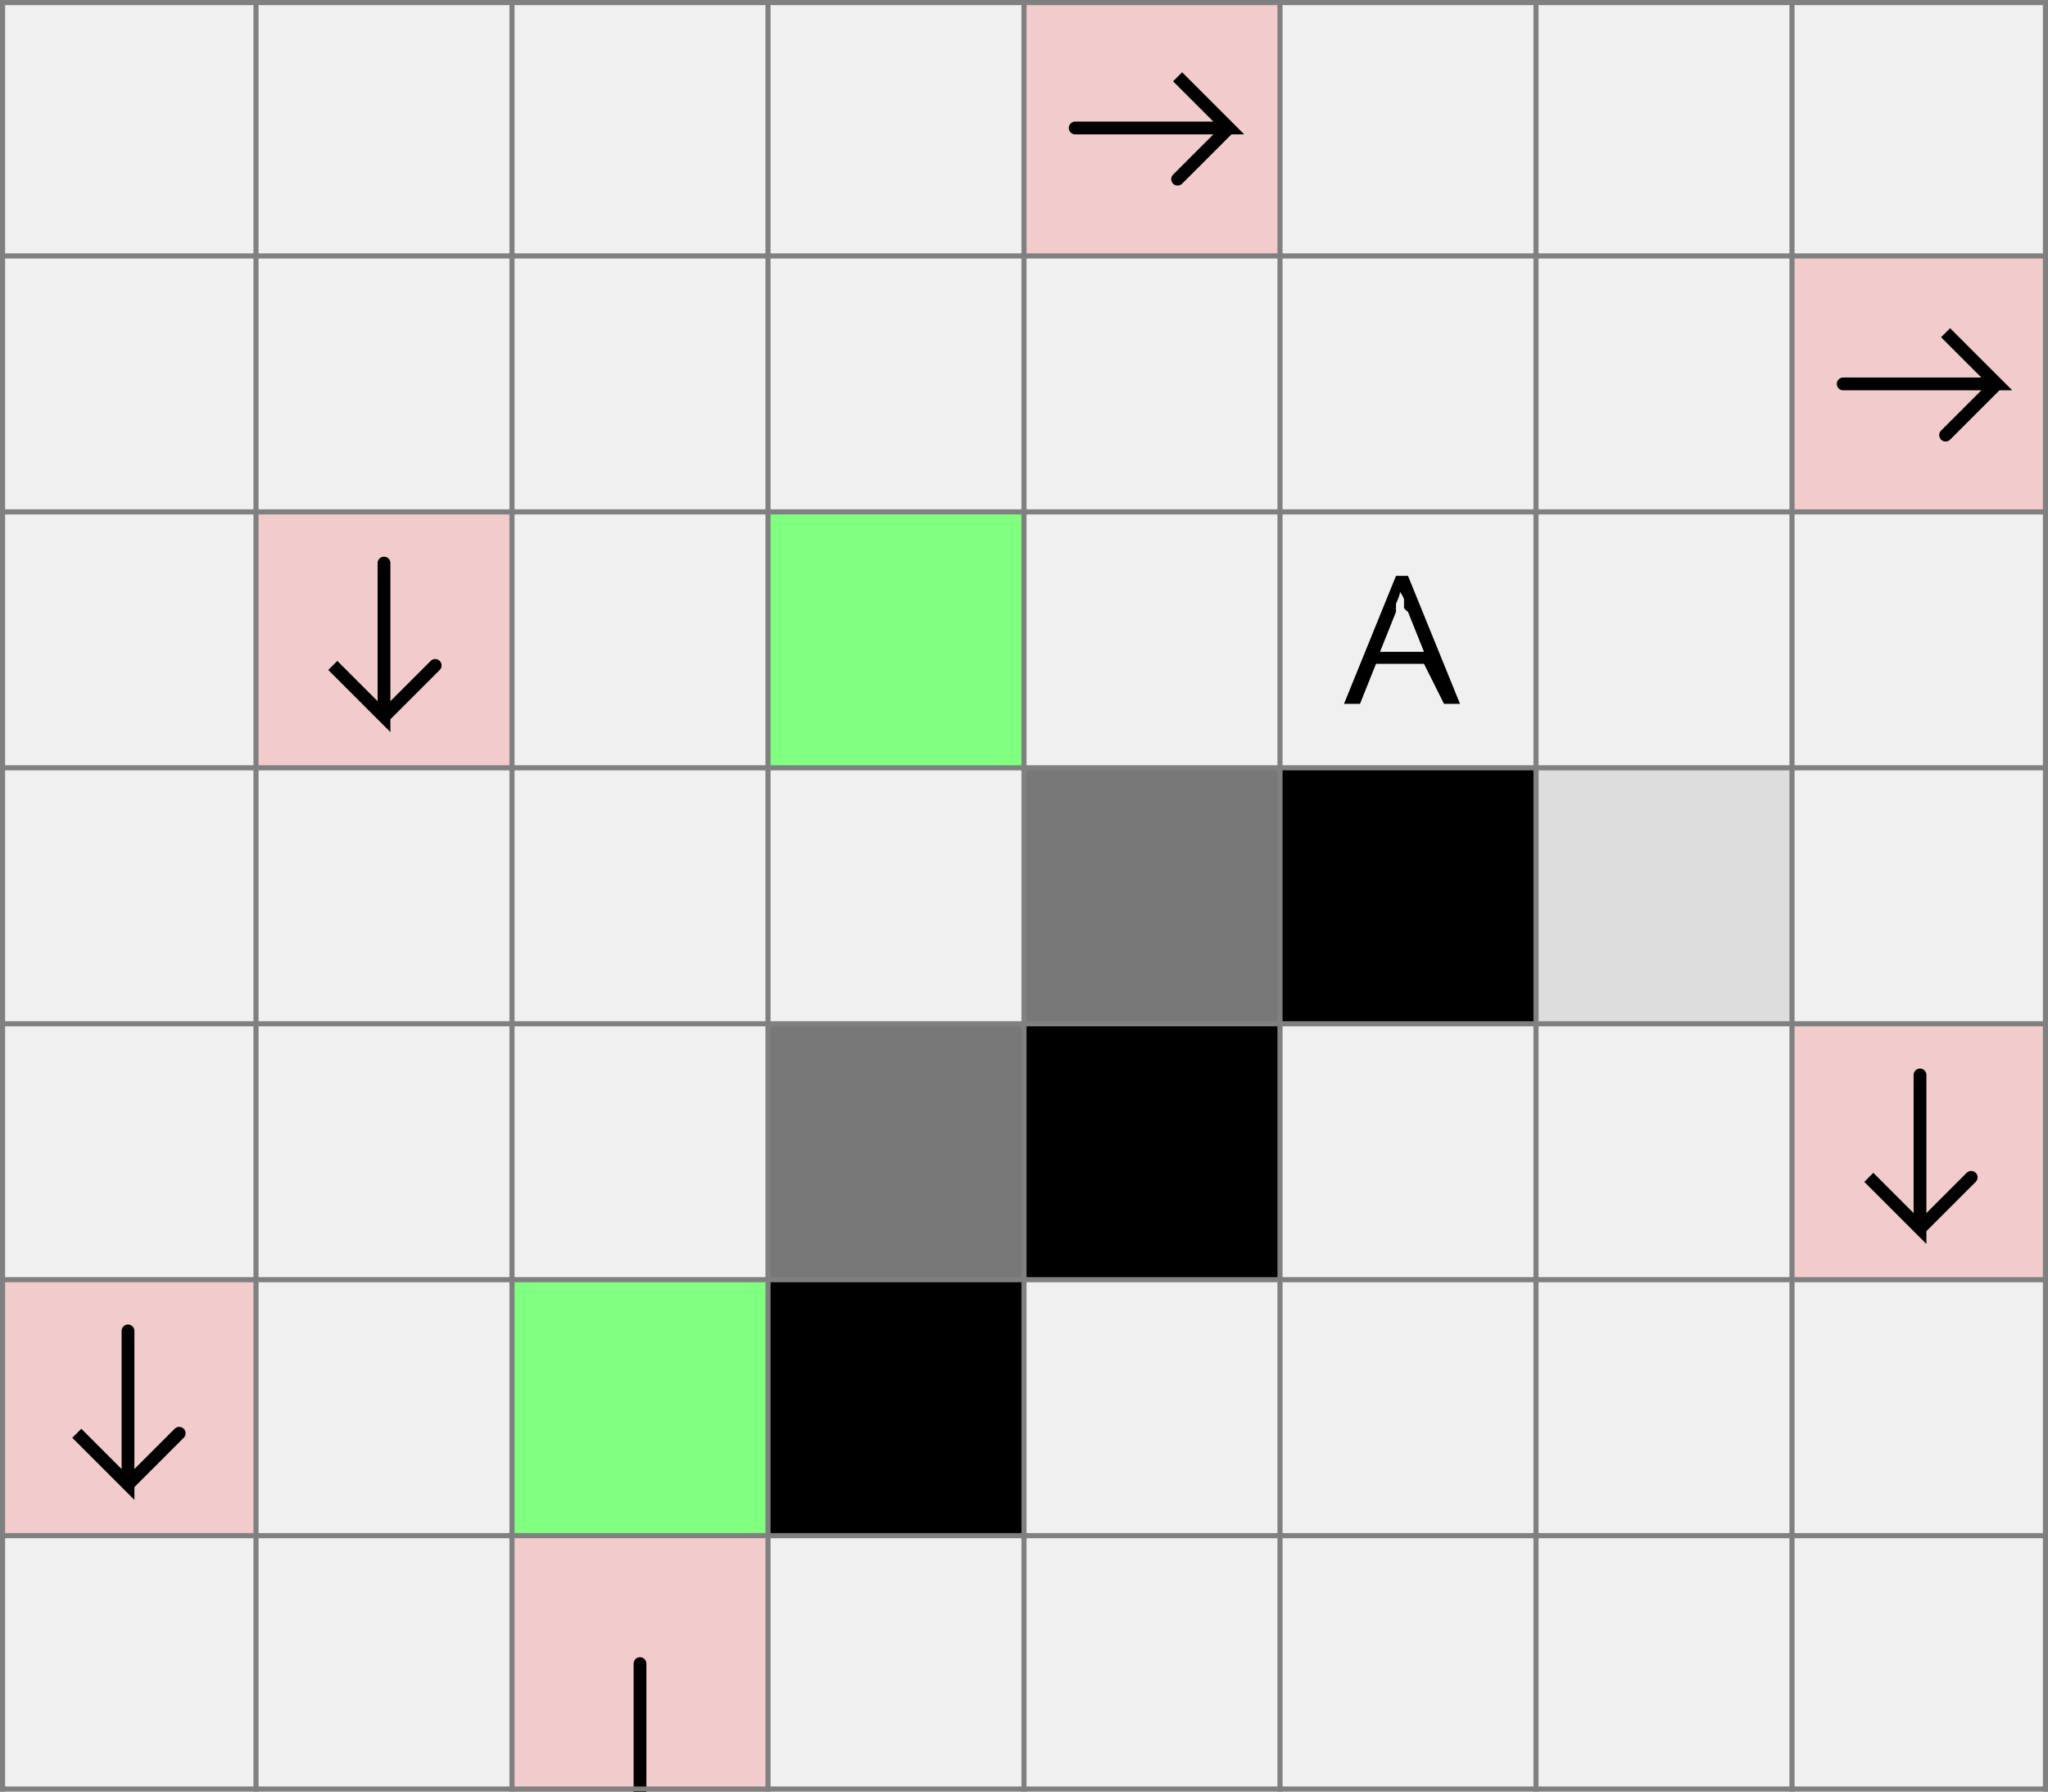
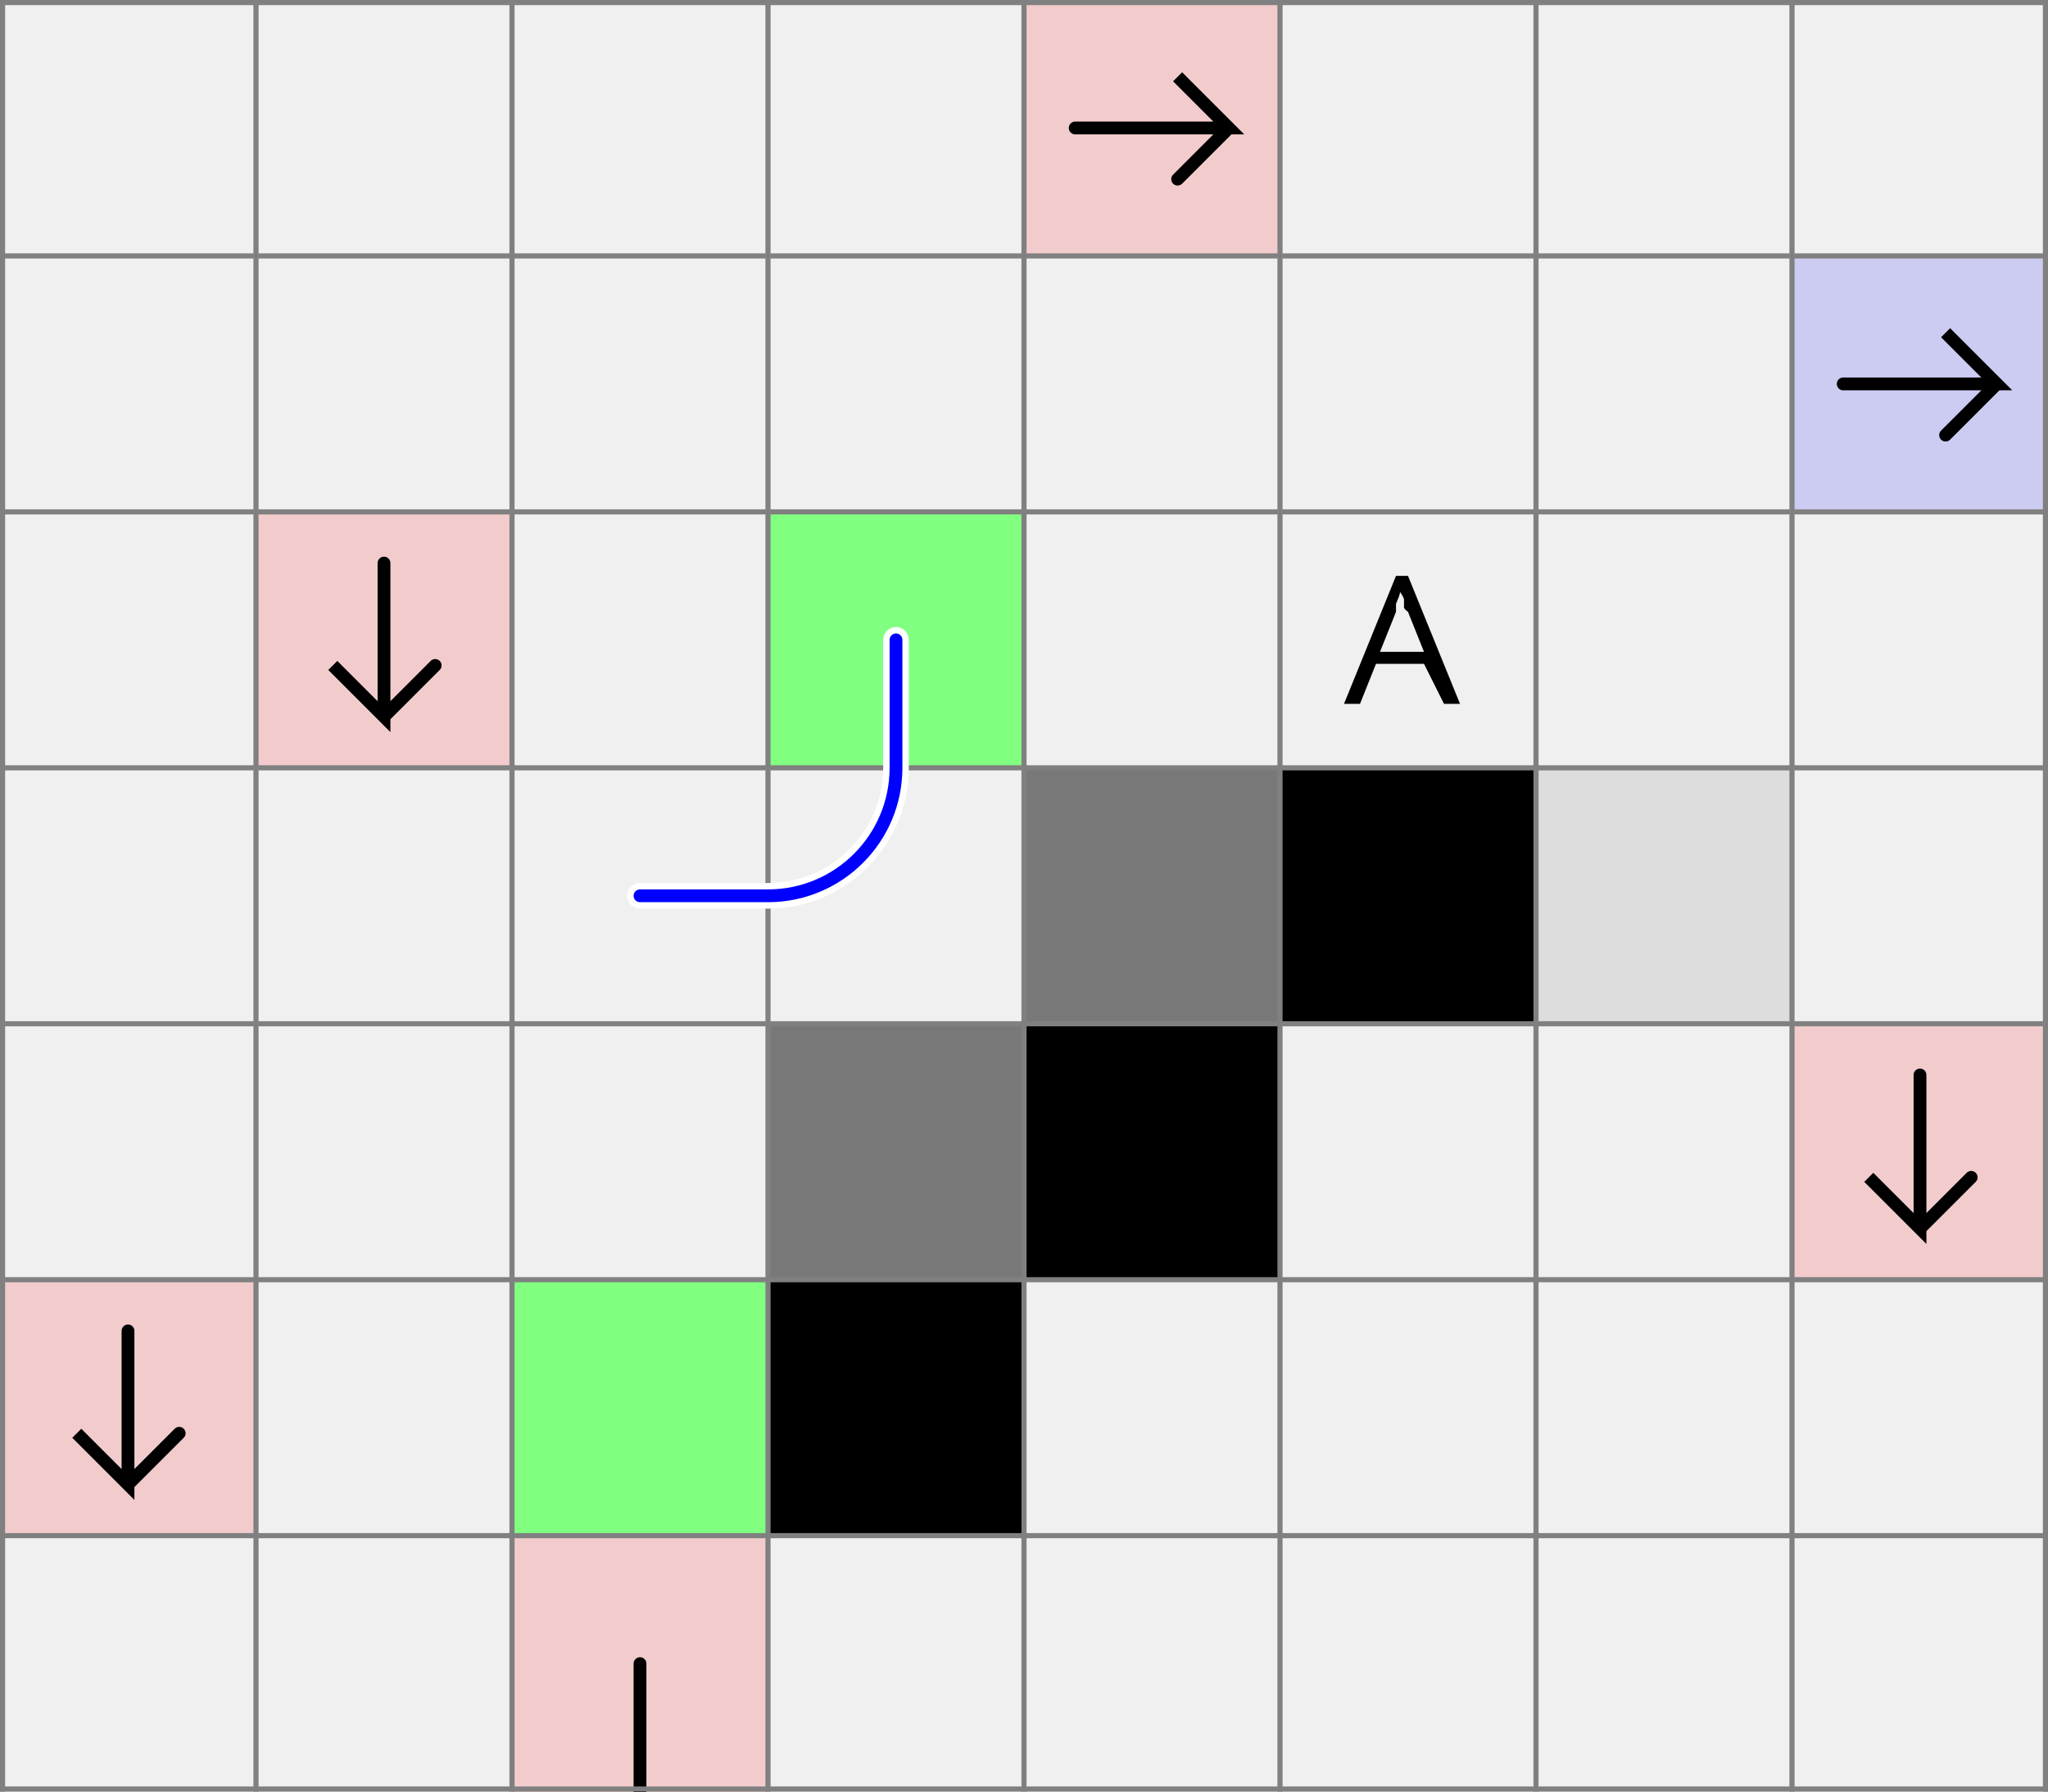
<svg xmlns="http://www.w3.org/2000/svg" viewBox="0 0 8 7">
  <style>
		svg { background-color: white; }
	</style>
  <path d="M 2 6 h 1 v 1 h -1 z" fill="#ff0000" fill-opacity="0.15" />
  <path d="M 2.5 7 v -0.5" fill="white" fill-opacity="0" stroke="black" stroke-width="0.05" stroke-linecap="round" />
  <path d="M 2 7 h 1 v 1 h -1 z" fill="#ff0000" fill-opacity="0.15" />
  <path d="M 2.5 7 v 0.5" fill="white" fill-opacity="0" stroke="black" stroke-width="0.05" stroke-linecap="round" />
  <path d="M 3 5 h 1 v 1 h -1 z" fill="#000000" fill-opacity="1" />
  <path d="M 4 4 h 1 v 1 h -1 z" fill="#000000" fill-opacity="1" />
  <path d="M 5 3 h 1 v 1 h -1 z" fill="#000000" fill-opacity="1" />
  <path d="M 6 3 h 1 v 1 h -1 z" fill="#dddddd" fill-opacity="1" />
  <path d="M 7 4 h 1 v 1 h -1 z" fill="#ff0000" fill-opacity="0.15" />
  <path d="M 7.5 4.2 v 0.6 l -0.2 -0.2 l 0.2 0.2 l 0.2 -0.2" fill="white" fill-opacity="0" stroke="black" stroke-width="0.05" stroke-linecap="round" />
-   <path d="M 7 1 h 1 v 1 h -1 z" fill="#ff0000" fill-opacity="0.15" />
+   <path d="M 7 1 h 1 v 1 h -1 z" fill="#0000ff" fill-opacity="0.15" />
  <path d="M 7.2 1.5 h 0.6 l -0.2 -0.2 l 0.2 0.2 l -0.2 0.2" fill="white" fill-opacity="0" stroke="black" stroke-width="0.05" stroke-linecap="round" />
  <path d="M 4 0 h 1 v 1 h -1 z" fill="#ff0000" fill-opacity="0.15" />
  <path d="M 4.2 0.5 h 0.6 l -0.2 -0.2 l 0.2 0.2 l -0.2 0.2" fill="white" fill-opacity="0" stroke="black" stroke-width="0.05" stroke-linecap="round" />
  <path d="M 1 2 h 1 v 1 h -1 z" fill="#ff0000" fill-opacity="0.15" />
  <path d="M 1.5 2.2 v 0.6 l -0.2 -0.2 l 0.2 0.2 l 0.2 -0.2" fill="white" fill-opacity="0" stroke="black" stroke-width="0.05" stroke-linecap="round" />
  <path d="M 0 5 h 1 v 1 h -1 z" fill="#ff0000" fill-opacity="0.15" />
  <path d="M 0.5 5.2 v 0.6 l -0.2 -0.2 l 0.2 0.2 l 0.2 -0.2" fill="white" fill-opacity="0" stroke="black" stroke-width="0.05" stroke-linecap="round" />
  <path d="M 2 5 h 1 v 1 h -1 z" fill="#80ff80" fill-opacity="1" />
  <path d="M 3 2 h 1 v 1 h -1 z" fill="#80ff80" fill-opacity="1" />
  <path d="M 4 3 h 1 v 1 h -1 z" fill="#000000" fill-opacity="0.5" />
  <path d="M 3 4 h 1 v 1 h -1 z" fill="#000000" fill-opacity="0.5" />
  <path fill="transparent" stroke="gray" stroke-width="0.02" d="M 0.01 0 v 7" />
  <path fill="transparent" stroke="gray" stroke-width="0.02" d="M 1 0 v 7" />
  <path fill="transparent" stroke="gray" stroke-width="0.02" d="M 2 0 v 7" />
  <path fill="transparent" stroke="gray" stroke-width="0.02" d="M 3 0 v 7" />
  <path fill="transparent" stroke="gray" stroke-width="0.02" d="M 4 0 v 7" />
  <path fill="transparent" stroke="gray" stroke-width="0.02" d="M 5 0 v 7" />
  <path fill="transparent" stroke="gray" stroke-width="0.02" d="M 6 0 v 7" />
  <path fill="transparent" stroke="gray" stroke-width="0.02" d="M 7 0 v 7" />
  <path fill="transparent" stroke="gray" stroke-width="0.02" d="M 7.99 0 v 7" />
  <path fill="transparent" stroke="gray" stroke-width="0.02" d="M 0 0.01 h 8" />
  <path fill="transparent" stroke="gray" stroke-width="0.02" d="M 0 1 h 8" />
  <path fill="transparent" stroke="gray" stroke-width="0.02" d="M 0 2 h 8" />
  <path fill="transparent" stroke="gray" stroke-width="0.02" d="M 0 3 h 8" />
  <path fill="transparent" stroke="gray" stroke-width="0.02" d="M 0 4 h 8" />
  <path fill="transparent" stroke="gray" stroke-width="0.02" d="M 0 5 h 8" />
  <path fill="transparent" stroke="gray" stroke-width="0.02" d="M 0 6 h 8" />
  <path fill="transparent" stroke="gray" stroke-width="0.02" d="M 0 6.99 h 8" />
  <text x="5.25" y="2.75" style="font: 0.7px sans-serif;">A</text>
+   <path d="  M 2.5 3.5  h 0.5  a 0.5 0.5 0 0 0 0.5 -0.5  v -0.5  " fill="white" fill-opacity="0" stroke="white" stroke-width="0.1" stroke-linecap="round" />
+   <path d="  M 2.5 3.5  h 0.5  a 0.5 0.5 0 0 0 0.5 -0.5  v -0.5  " fill="white" fill-opacity="0" stroke="blue" stroke-width="0.05" stroke-linecap="round" />
</svg>
